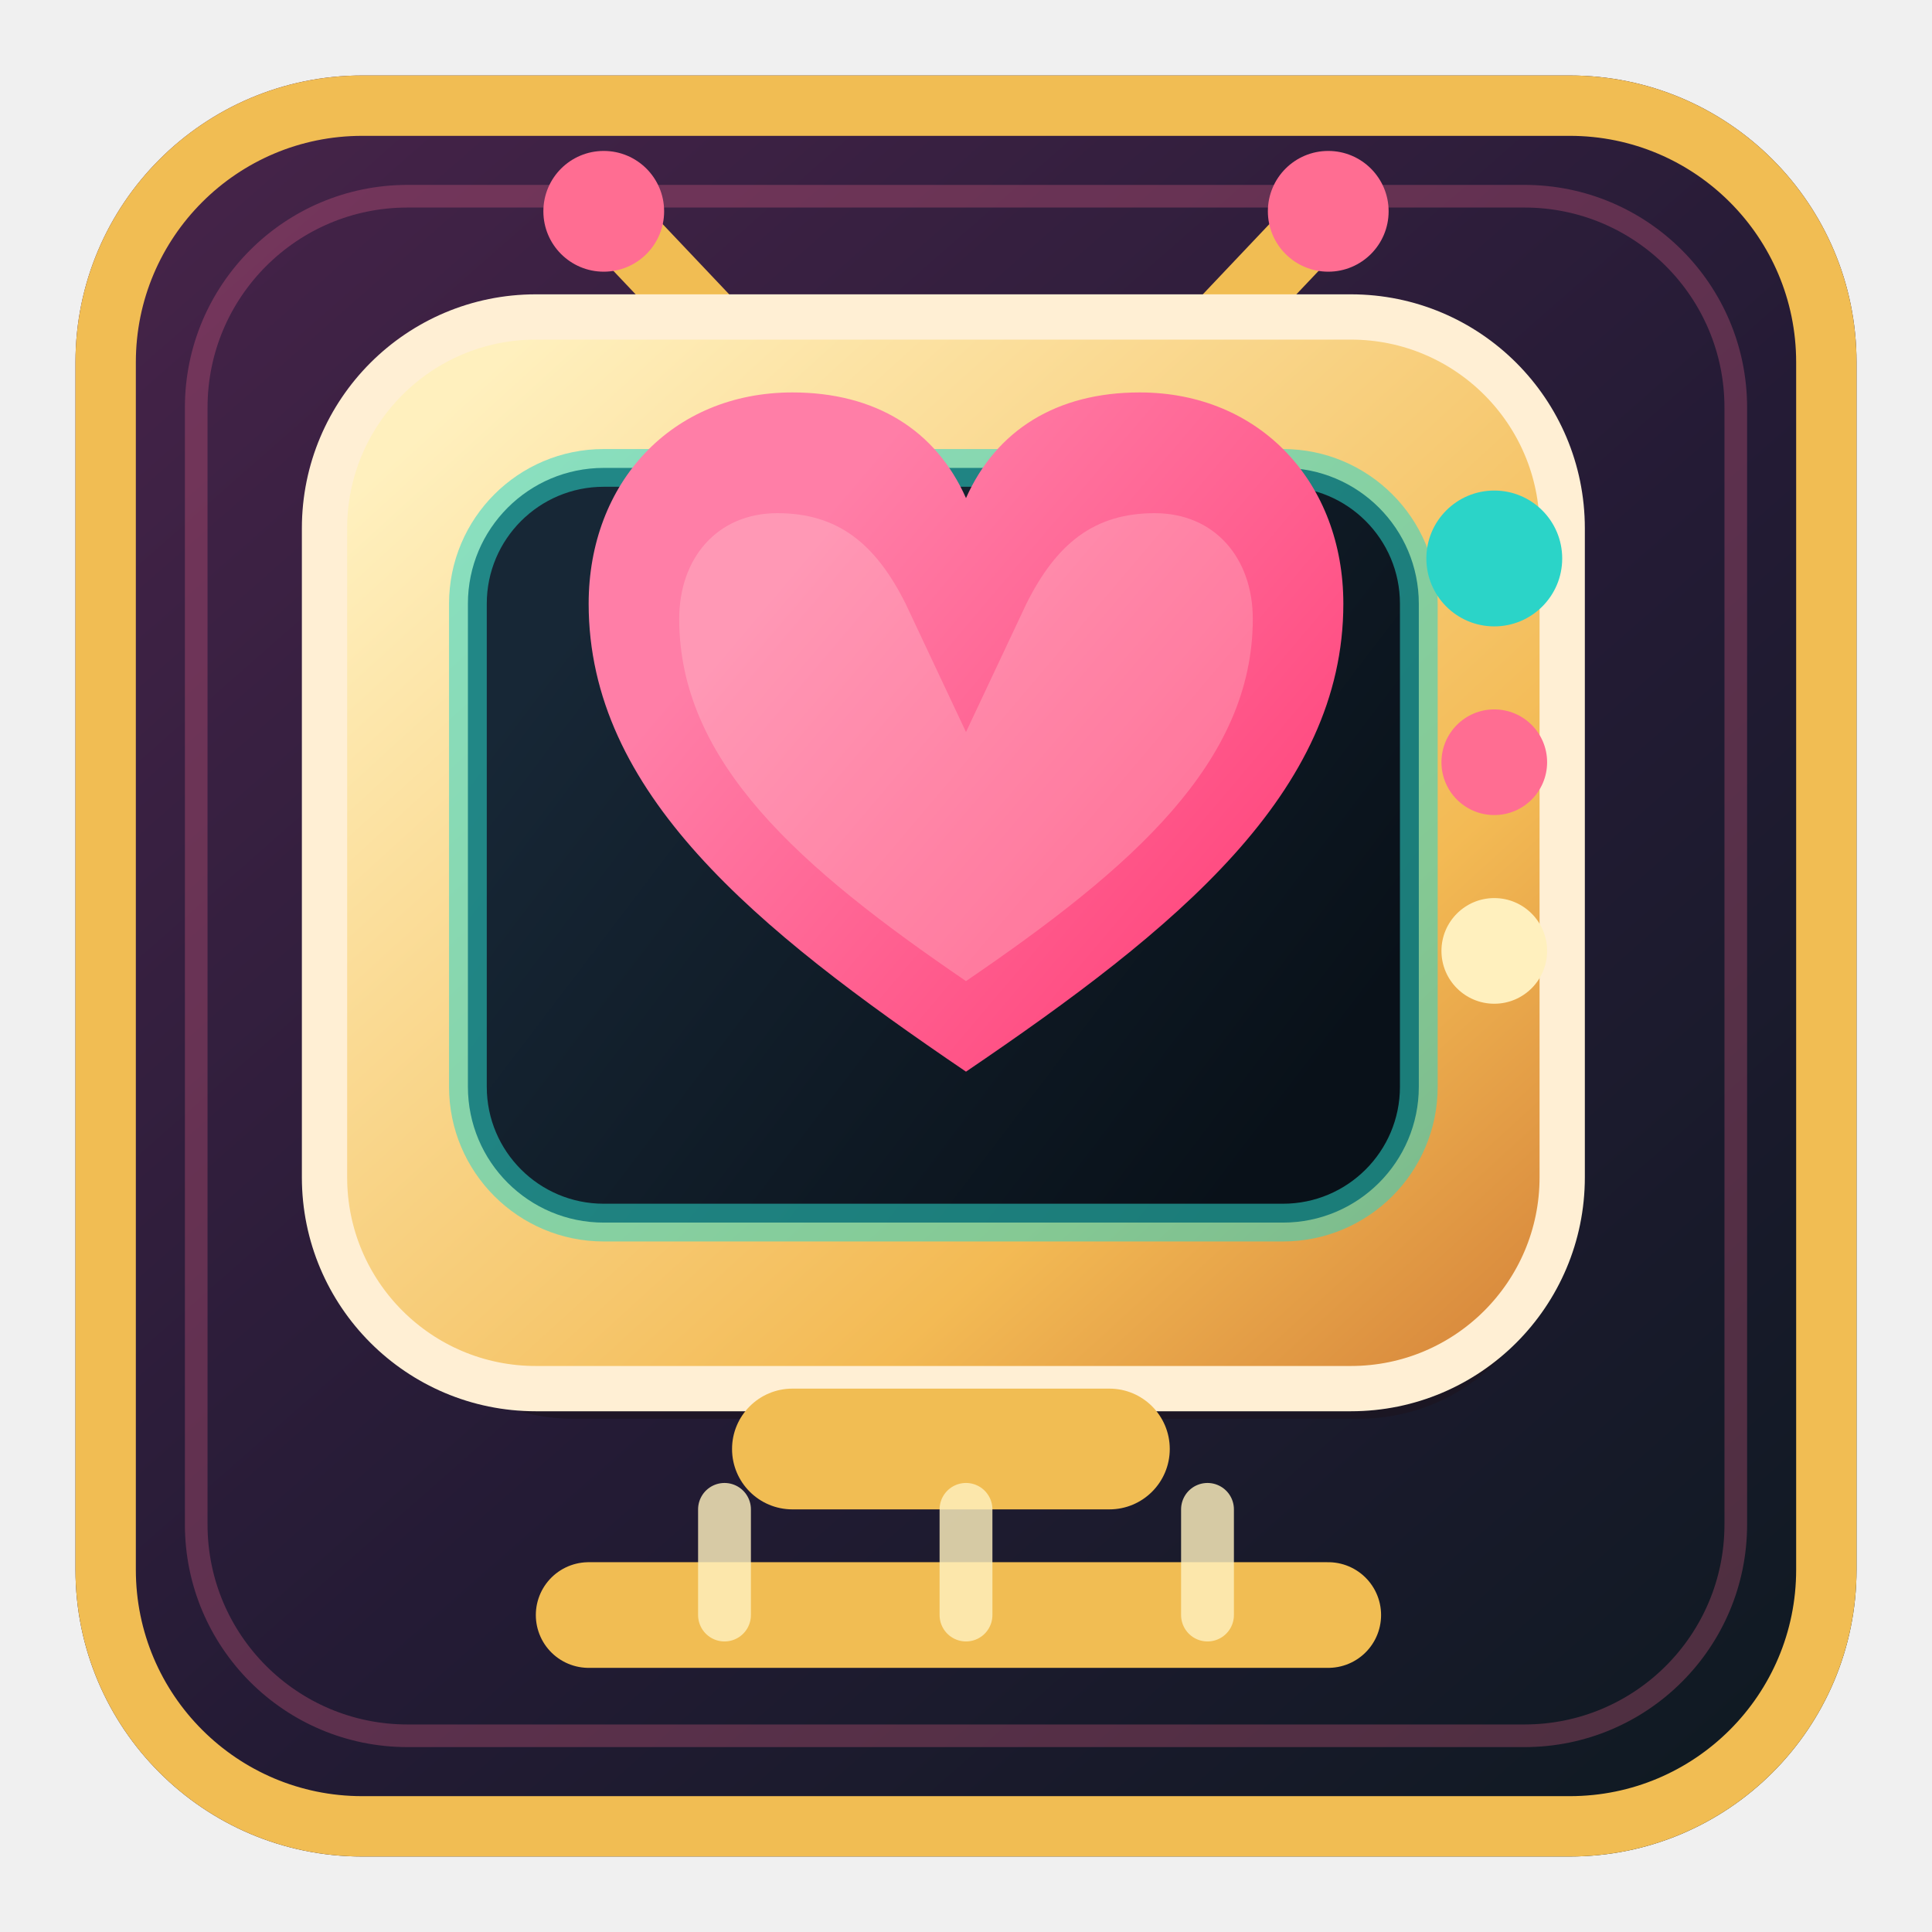
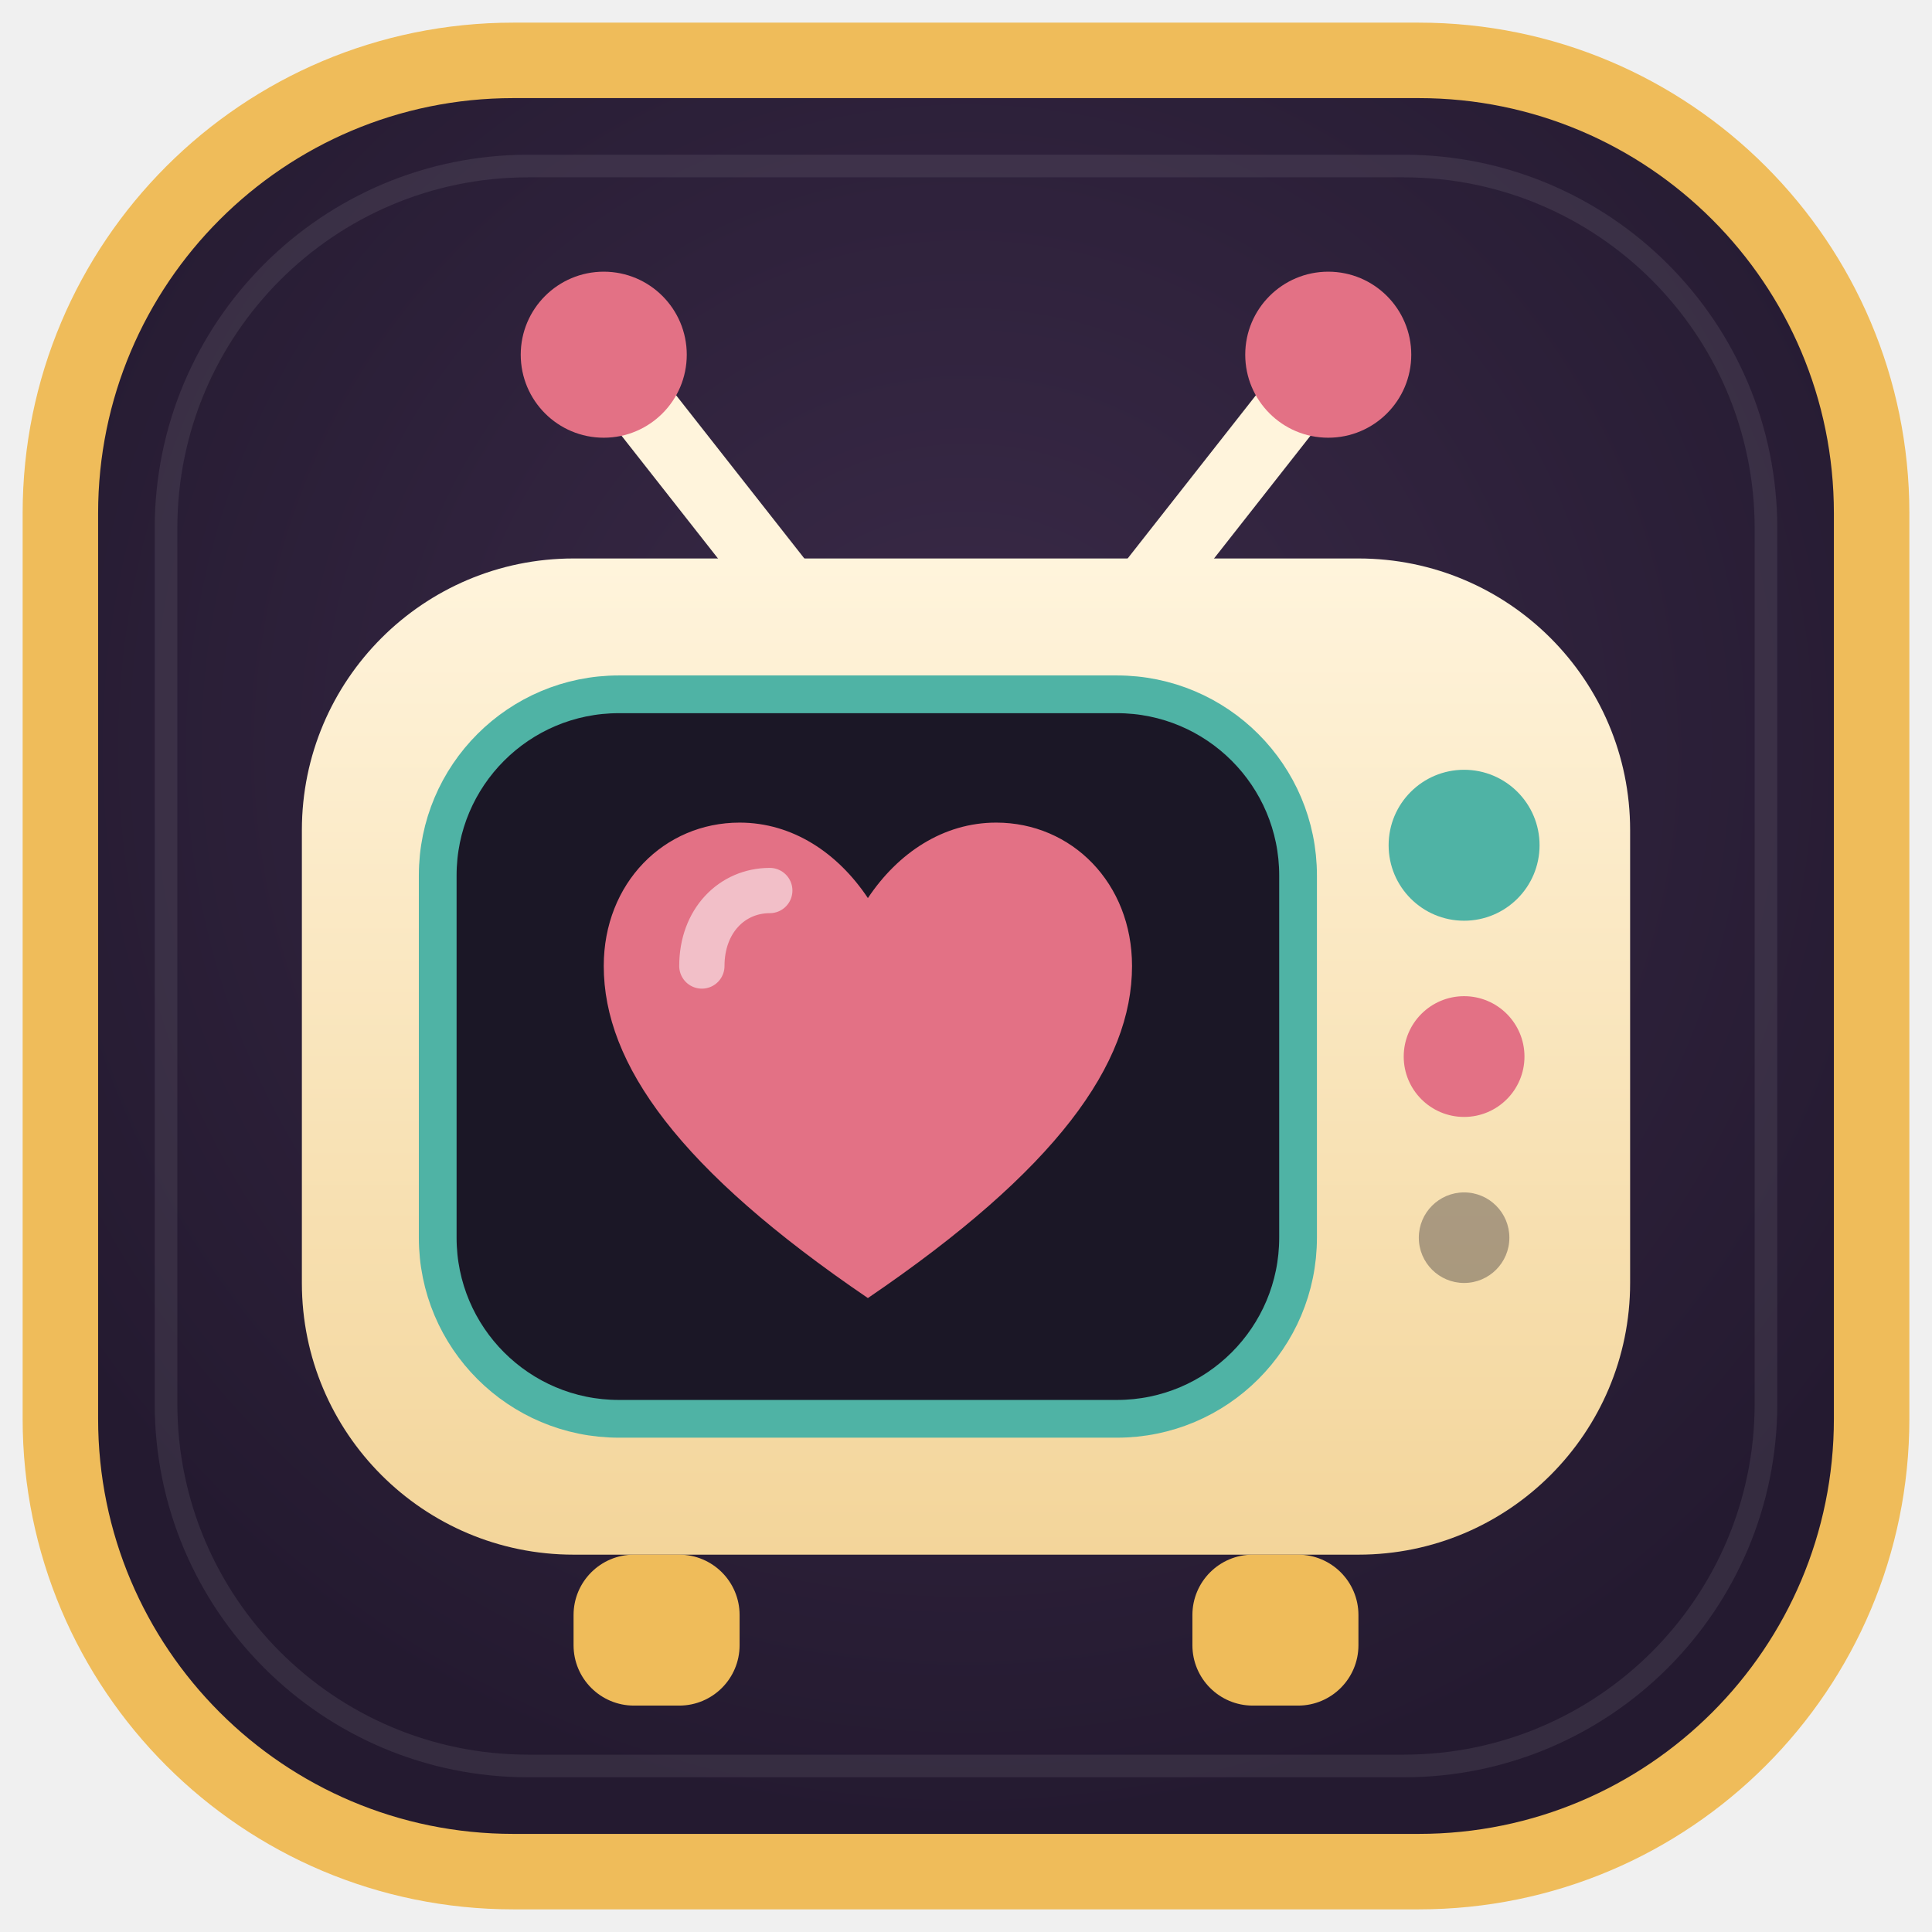
- <svg xmlns="http://www.w3.org/2000/svg" viewBox="0 0 256 256" role="img" aria-label="RigMatch.AI icon">
+ <svg xmlns="http://www.w3.org/2000/svg" viewBox="0 0 256 256" width="256" height="256">
  <defs>
-     <linearGradient id="bg" x1="34" y1="22" x2="222" y2="236" gradientUnits="userSpaceOnUse">
-       <stop stop-color="#442348" />
-       <stop offset=".55" stop-color="#241b35" />
-       <stop offset="1" stop-color="#101a23" />
+     <linearGradient id="g" x1="0" y1="0" x2="0" y2="1">
+       <stop offset="0" stop-color="#fff4dc" />
+       <stop offset="1" stop-color="#f3d59a" />
    </linearGradient>
-     <linearGradient id="case" x1="66" y1="48" x2="190" y2="184" gradientUnits="userSpaceOnUse">
-       <stop stop-color="#fff0be" />
-       <stop offset=".72" stop-color="#f3ba54" />
-       <stop offset="1" stop-color="#d98a3d" />
-     </linearGradient>
-     <linearGradient id="screen" x1="82" y1="74" x2="174" y2="144" gradientUnits="userSpaceOnUse">
-       <stop stop-color="#172736" />
-       <stop offset="1" stop-color="#091119" />
-     </linearGradient>
-     <linearGradient id="heart" x1="94" y1="86" x2="166" y2="147" gradientUnits="userSpaceOnUse">
-       <stop stop-color="#ff7ea7" />
-       <stop offset="1" stop-color="#ff3d76" />
-     </linearGradient>
+     <radialGradient id="glow" cx=".5" cy=".38" r=".6">
+       <stop offset="0" stop-color="#3a2a48" />
+       <stop offset="1" stop-color="#241a30" />
+     </radialGradient>
  </defs>
-   <rect x="10" y="10" width="236" height="236" rx="38" fill="url(#bg)" />
-   <rect x="14" y="14" width="228" height="228" rx="34" fill="none" stroke="#f1bd53" stroke-width="8" />
-   <rect x="26" y="26" width="204" height="204" rx="28" fill="none" stroke="#ff6d92" stroke-opacity=".26" stroke-width="3" />
-   <path d="M98 47 80 28" fill="none" stroke="#f1bd53" stroke-width="9" stroke-linecap="round" />
-   <path d="m158 47 18-19" fill="none" stroke="#f1bd53" stroke-width="9" stroke-linecap="round" />
-   <circle cx="80" cy="28" r="8" fill="#ff6d92" />
-   <circle cx="176" cy="28" r="8" fill="#ff6d92" />
-   <rect x="50" y="48" width="156" height="140" rx="26" fill="#1b141f" opacity=".65" />
-   <rect x="43" y="42" width="164" height="142" rx="28" fill="url(#case)" stroke="#ffefd4" stroke-width="6" />
-   <rect x="62" y="62" width="126" height="100" rx="18" fill="url(#screen)" stroke="#2bd4c8" stroke-opacity=".55" stroke-width="5" />
-   <path d="M128 142c-28-19-50-37-50-62 0-16 11-28 27-28 11 0 19 5 23 14 4-9 12-14 23-14 16 0 27 12 27 28 0 25-22 43-50 62Z" fill="url(#heart)" />
-   <path d="M128 130c-22-15-38-29-38-48 0-8 5-14 13-14 8 0 13 4 17 12l8 17 8-17c4-8 9-12 17-12 8 0 13 6 13 14 0 19-16 33-38 48Z" fill="#fff7e9" opacity=".22" />
-   <rect x="97" y="184" width="58" height="16" rx="8" fill="#f1bd53" />
-   <path d="M78 214h98" stroke="#f1bd53" stroke-width="14" stroke-linecap="round" />
-   <path d="M96 214v-14m32 14v-14m32 14v-14" stroke="#fff0be" stroke-opacity=".82" stroke-width="7" stroke-linecap="round" />
-   <circle cx="198" cy="74" r="9" fill="#2bd4c8" />
-   <circle cx="198" cy="101" r="7" fill="#ff6d92" />
-   <circle cx="198" cy="126" r="7" fill="#fff0be" />
+   <rect x="8" y="8" width="240" height="240" rx="60" fill="url(#glow)" />
+   <rect x="8" y="8" width="240" height="240" rx="60" fill="none" stroke="#efbc5a" stroke-width="10" />
+   <rect x="22" y="22" width="212" height="212" rx="48" fill="none" stroke="#ffffff" stroke-opacity=".08" stroke-width="3" />
+   <path d="M104 78 82 50M152 78 174 50" stroke="#fff4dc" stroke-width="9" stroke-linecap="round" />
+   <circle cx="80" cy="47" r="11" fill="#e37185" />
+   <circle cx="176" cy="47" r="11" fill="#e37185" />
+   <rect x="40" y="74" width="176" height="132" rx="36" fill="url(#g)" />
+   <rect x="58" y="92" width="114" height="96" rx="24" fill="#1b1726" />
+   <rect x="58" y="92" width="114" height="96" rx="24" fill="none" stroke="#4fb3a5" stroke-width="5" />
+   <circle cx="194" cy="112" r="10" fill="#4fb3a5" />
+   <circle cx="194" cy="140" r="8" fill="#e37185" />
+   <circle cx="194" cy="164" r="6" fill="#1b1726" opacity=".35" />
+   <rect x="76" y="206" width="22" height="20" rx="8" fill="#efbc5a" />
+   <rect x="158" y="206" width="22" height="20" rx="8" fill="#efbc5a" />
+   <path d="M115 172c-25-17-35-31-35-44 0-11 8-19 18-19 7 0 13 4 17 10 4-6 10-10 17-10 10 0 18 8 18 19 0 13-10 27-35 44Z" fill="#e37185" />
+   <path d="M93 128c0-6 4-10 9-10" stroke="#ffffff" stroke-opacity=".55" stroke-width="6" stroke-linecap="round" fill="none" />
</svg>
